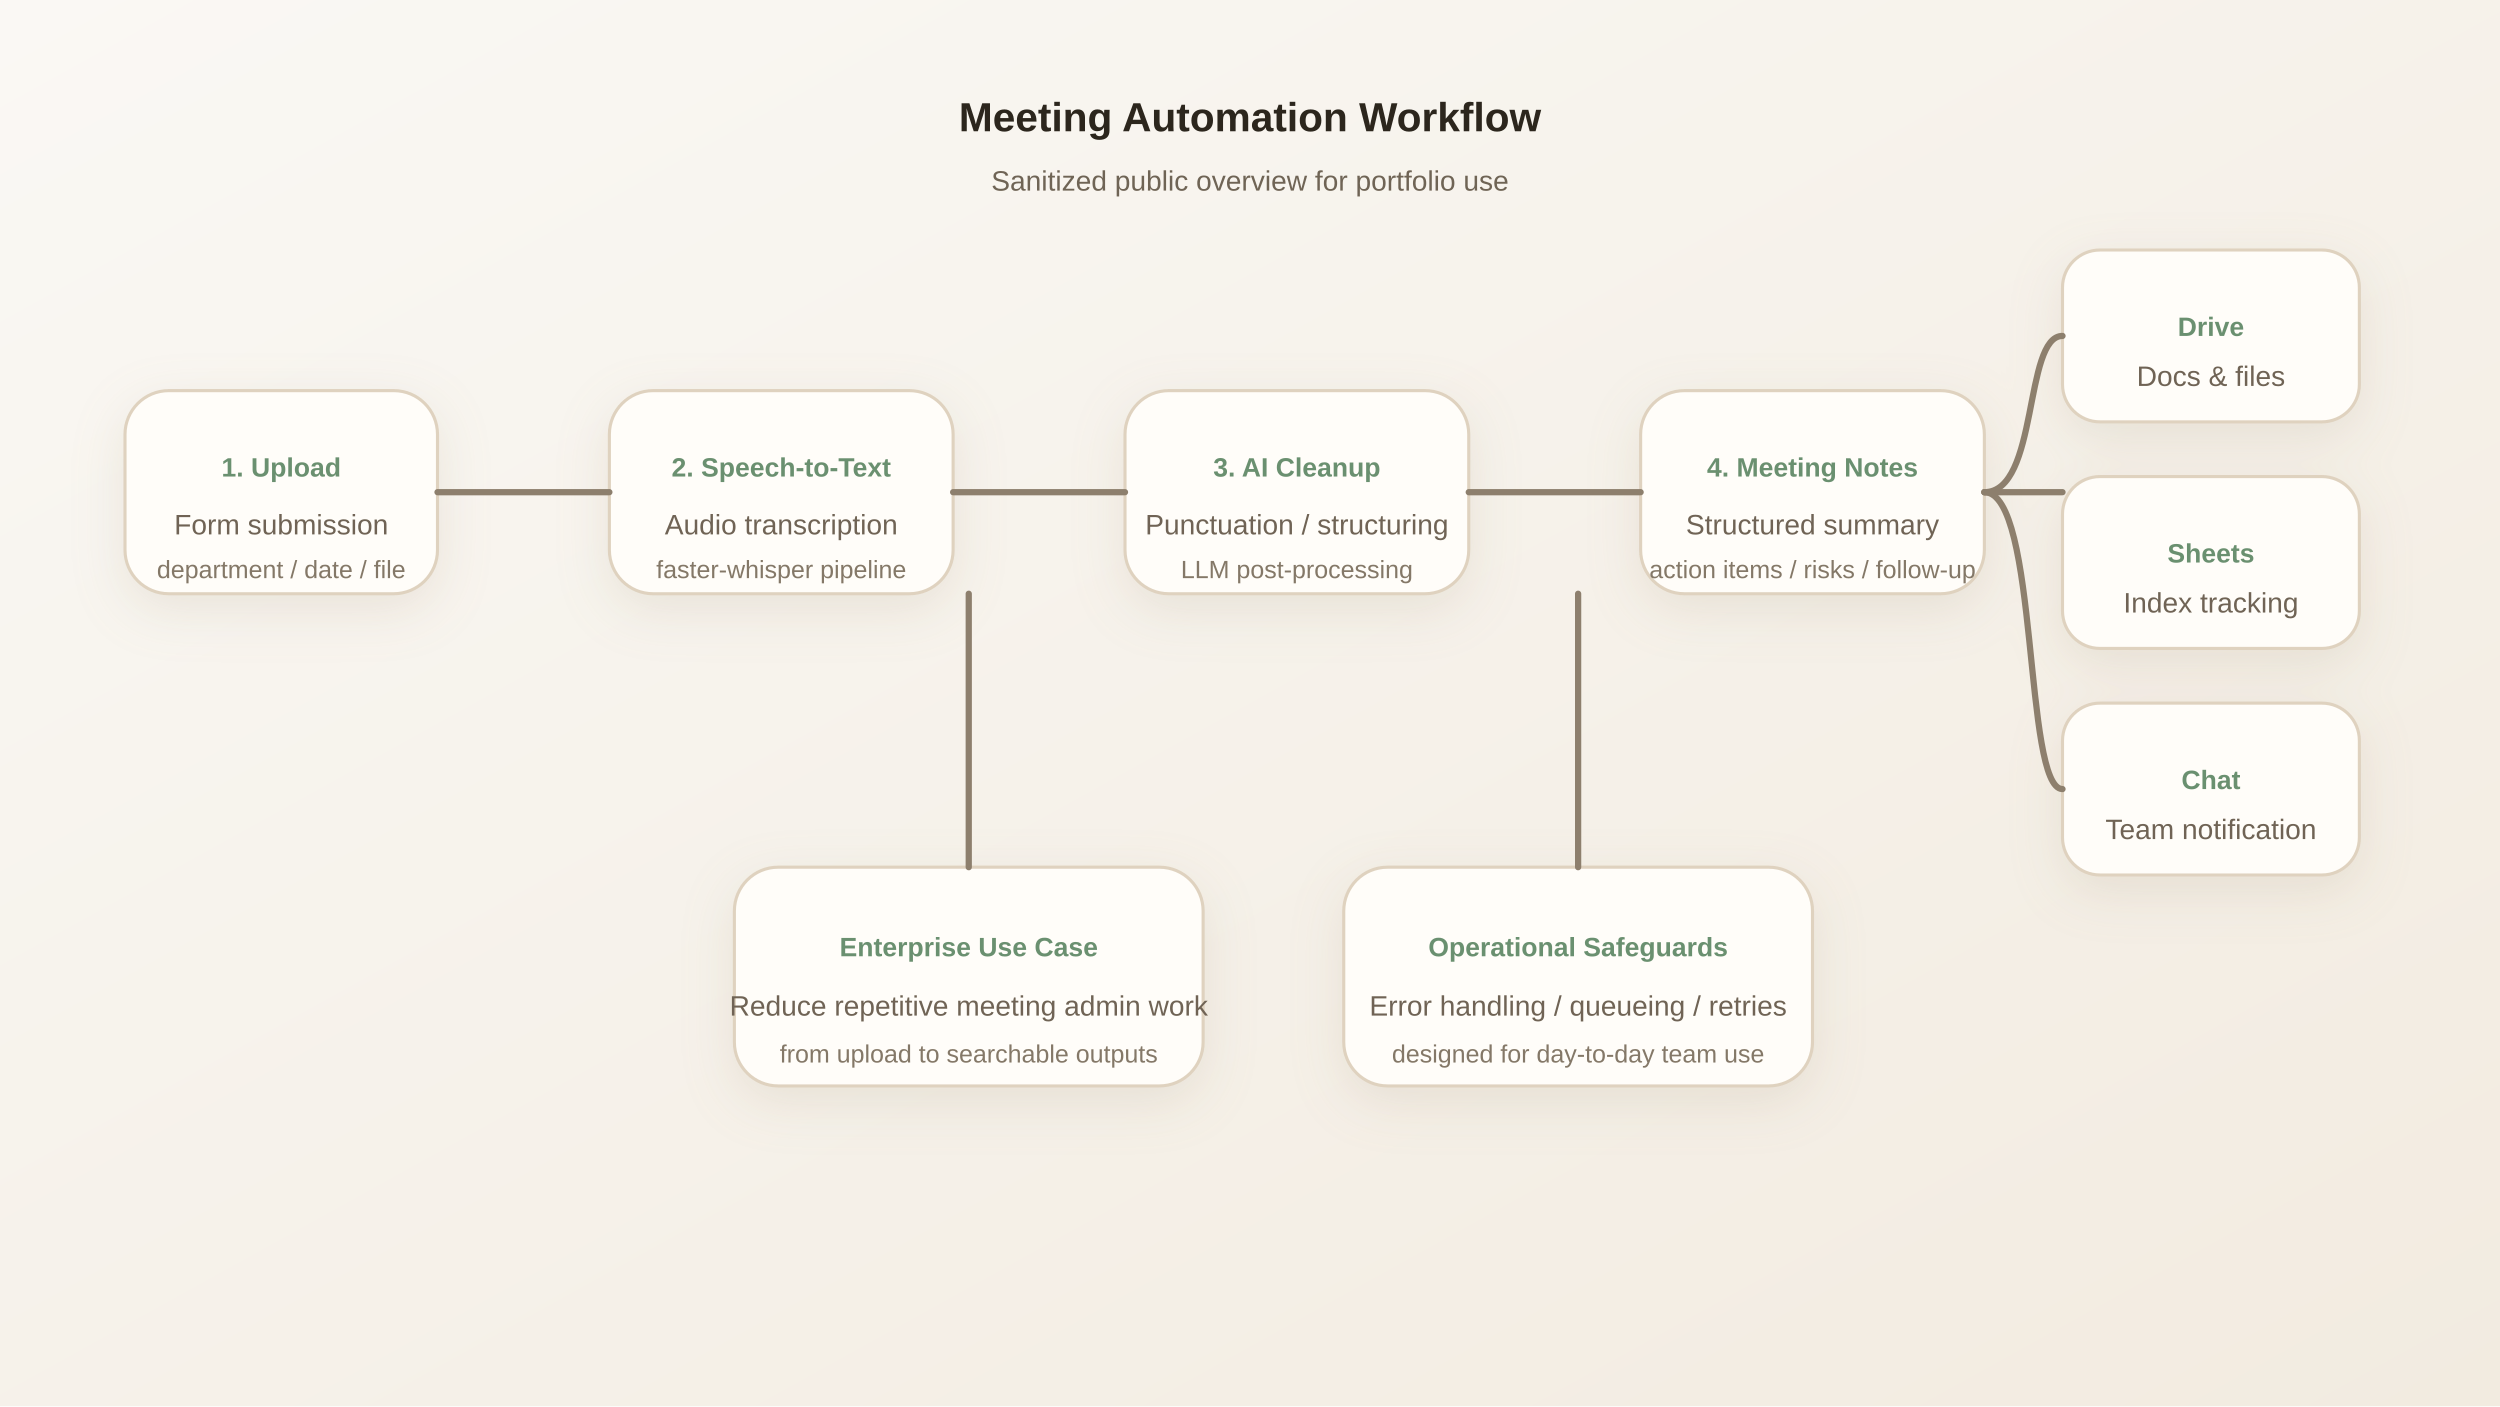
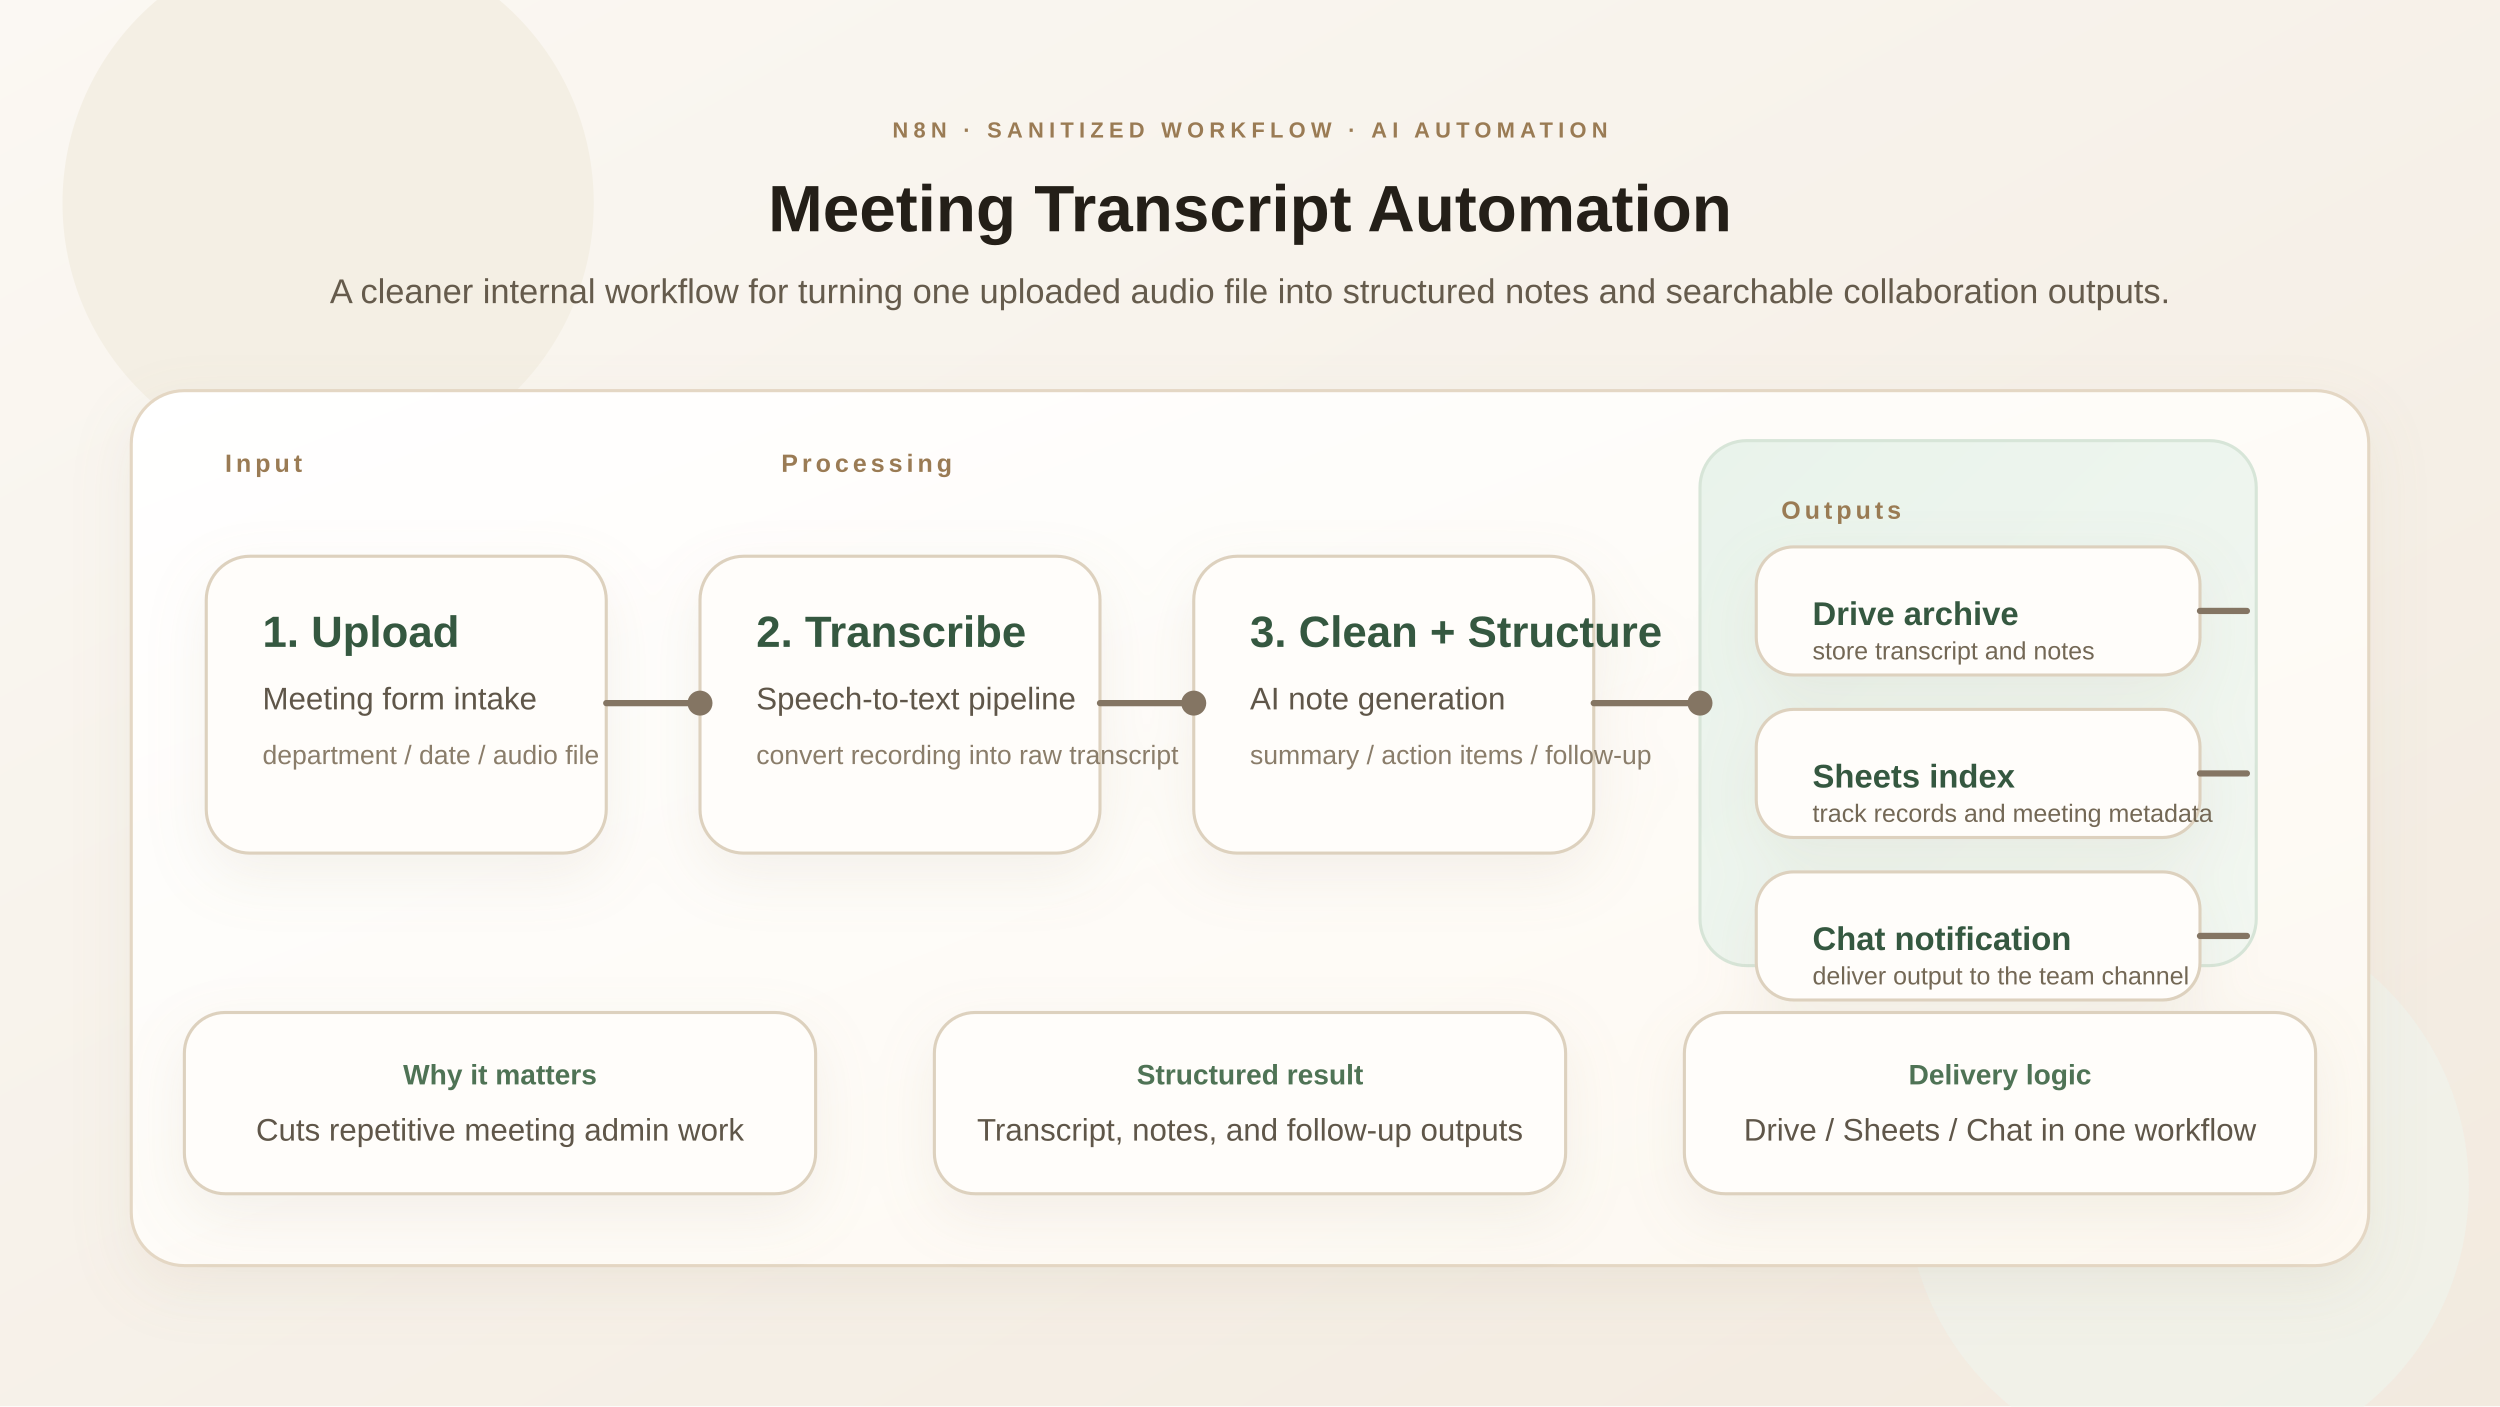
<svg xmlns="http://www.w3.org/2000/svg" width="1600" height="900" viewBox="0 0 1600 900" role="img" aria-labelledby="title desc">
  <defs>
    <linearGradient id="bg" x1="0" x2="1" y1="0" y2="1">
-       <stop offset="0%" stop-color="#faf8f4" />
-       <stop offset="100%" stop-color="#f2ebe0" />
+       <stop offset="0%" stop-color="#fbf8f3" />
+       <stop offset="100%" stop-color="#f2eadf" />
+     </linearGradient>
+     <linearGradient id="panel" x1="0" x2="1" y1="0" y2="1">
+       <stop offset="0%" stop-color="#ffffff" />
+       <stop offset="100%" stop-color="#fdf8f0" />
+     </linearGradient>
+     <linearGradient id="accent" x1="0" x2="1" y1="0" y2="1">
+       <stop offset="0%" stop-color="#e9f3eb" />
+       <stop offset="100%" stop-color="#f2f7f1" />
    </linearGradient>
    <filter id="shadow" x="-20%" y="-20%" width="140%" height="140%">
-       <feDropShadow dx="0" dy="10" stdDeviation="16" flood-color="#b9aa94" flood-opacity=".22" />
+       <feDropShadow dx="0" dy="14" stdDeviation="18" flood-color="#b7a88f" flood-opacity=".14" />
    </filter>
    <style>
-       .label{font:600 26px 'Noto Sans TC',Arial,sans-serif;fill:#2c261d}
-       .sub{font:400 18px 'Noto Sans TC',Arial,sans-serif;fill:#6f6455}
-       .pill{font:700 17px 'Noto Sans TC',Arial,sans-serif;fill:#6b9070}
-       .small{font:500 16px 'Noto Sans TC',Arial,sans-serif;fill:#847867}
-       .card{fill:#fffdf9;stroke:#dfd2bf;stroke-width:2}
-       .line{stroke:#8d7f6d;stroke-width:4;fill:none;stroke-linecap:round;stroke-linejoin:round}
+       .eyebrow{font:700 14px 'Noto Sans TC',Arial,sans-serif;letter-spacing:.24em;text-transform:uppercase;fill:#9a7b54}
+       .title{font:700 42px 'Noto Sans TC',Arial,sans-serif;fill:#241f18}
+       .lead{font:400 22px 'Noto Sans TC',Arial,sans-serif;fill:#655b4c}
+       .section{font:700 16px 'Noto Sans TC',Arial,sans-serif;letter-spacing:.16em;text-transform:uppercase;fill:#9a7b54}
+       .cardTitle{font:700 28px 'Noto Sans TC',Arial,sans-serif;fill:#355840}
+       .cardBody{font:500 20px 'Noto Sans TC',Arial,sans-serif;fill:#5f5648}
+       .cardMeta{font:400 17px 'Noto Sans TC',Arial,sans-serif;fill:#8a7d6a}
+       .miniTitle{font:700 21px 'Noto Sans TC',Arial,sans-serif;fill:#355840}
+       .miniMeta{font:500 16px 'Noto Sans TC',Arial,sans-serif;fill:#736755}
+       .pill{font:700 18px 'Noto Sans TC',Arial,sans-serif;fill:#4f7355}
+       .frame{fill:url(#panel);stroke:#e4d7c4;stroke-width:2}
+       .routeFrame{fill:url(#accent);stroke:#d7e5d8;stroke-width:2}
+       .card{fill:#fffdfa;stroke:#ddd1be;stroke-width:2}
+       .line{stroke:#847563;stroke-width:4;fill:none;stroke-linecap:round;stroke-linejoin:round}
    </style>
  </defs>
  <rect width="1600" height="900" fill="url(#bg)" />
-   <text x="800" y="84" text-anchor="middle" class="label">Meeting Automation Workflow</text>
-   <text x="800" y="122" text-anchor="middle" class="sub">Sanitized public overview for portfolio use</text>
+   <circle cx="210" cy="130" r="170" fill="#f4efe4" />
+   <circle cx="1400" cy="760" r="180" fill="#eef5ef" opacity=".55" />
+   <text x="800" y="88" text-anchor="middle" class="eyebrow">N8N · SANITIZED WORKFLOW · AI AUTOMATION</text>
+   <text x="800" y="148" text-anchor="middle" class="title">Meeting Transcript Automation</text>
+   <text x="800" y="194" text-anchor="middle" class="lead">A cleaner internal workflow for turning one uploaded audio file into structured notes and searchable collaboration outputs.</text>
  <g filter="url(#shadow)">
-     <rect class="card" x="80" y="250" rx="28" ry="28" width="200" height="130" />
-     <text x="180" y="305" text-anchor="middle" class="pill">1. Upload</text>
-     <text x="180" y="342" text-anchor="middle" class="sub">Form submission</text>
-     <text x="180" y="370" text-anchor="middle" class="small">department / date / file</text>
-     <rect class="card" x="390" y="250" rx="28" ry="28" width="220" height="130" />
-     <text x="500" y="305" text-anchor="middle" class="pill">2. Speech-to-Text</text>
-     <text x="500" y="342" text-anchor="middle" class="sub">Audio transcription</text>
-     <text x="500" y="370" text-anchor="middle" class="small">faster-whisper pipeline</text>
-     <rect class="card" x="720" y="250" rx="28" ry="28" width="220" height="130" />
-     <text x="830" y="305" text-anchor="middle" class="pill">3. AI Cleanup</text>
-     <text x="830" y="342" text-anchor="middle" class="sub">Punctuation / structuring</text>
-     <text x="830" y="370" text-anchor="middle" class="small">LLM post-processing</text>
-     <rect class="card" x="1050" y="250" rx="28" ry="28" width="220" height="130" />
-     <text x="1160" y="305" text-anchor="middle" class="pill">4. Meeting Notes</text>
-     <text x="1160" y="342" text-anchor="middle" class="sub">Structured summary</text>
-     <text x="1160" y="370" text-anchor="middle" class="small">action items / risks / follow-up</text>
-     <rect class="card" x="1320" y="160" rx="24" ry="24" width="190" height="110" />
-     <text x="1415" y="215" text-anchor="middle" class="pill">Drive</text>
-     <text x="1415" y="247" text-anchor="middle" class="sub">Docs &amp; files</text>
-     <rect class="card" x="1320" y="305" rx="24" ry="24" width="190" height="110" />
-     <text x="1415" y="360" text-anchor="middle" class="pill">Sheets</text>
-     <text x="1415" y="392" text-anchor="middle" class="sub">Index tracking</text>
-     <rect class="card" x="1320" y="450" rx="24" ry="24" width="190" height="110" />
-     <text x="1415" y="505" text-anchor="middle" class="pill">Chat</text>
-     <text x="1415" y="537" text-anchor="middle" class="sub">Team notification</text>
-     <rect class="card" x="470" y="555" rx="28" ry="28" width="300" height="140" />
-     <text x="620" y="612" text-anchor="middle" class="pill">Enterprise Use Case</text>
-     <text x="620" y="650" text-anchor="middle" class="sub">Reduce repetitive meeting admin work</text>
-     <text x="620" y="680" text-anchor="middle" class="small">from upload to searchable outputs</text>
-     <rect class="card" x="860" y="555" rx="28" ry="28" width="300" height="140" />
-     <text x="1010" y="612" text-anchor="middle" class="pill">Operational Safeguards</text>
-     <text x="1010" y="650" text-anchor="middle" class="sub">Error handling / queueing / retries</text>
-     <text x="1010" y="680" text-anchor="middle" class="small">designed for day-to-day team use</text>
+     <rect class="frame" x="84" y="250" rx="34" ry="34" width="1432" height="560" />
+     <rect class="routeFrame" x="1088" y="282" rx="30" ry="30" width="356" height="336" />
  </g>
-   <path class="line" d="M280 315 H390" />
-   <path class="line" d="M610 315 H720" />
-   <path class="line" d="M940 315 H1050" />
-   <path class="line" d="M1270 315 H1320" />
-   <path class="line" d="M1270 315 C1305 315,1295 215,1320 215" />
-   <path class="line" d="M1270 315 C1305 315,1295 505,1320 505" />
-   <path class="line" d="M620 380 V555" />
-   <path class="line" d="M1010 380 V555" />
+   <text x="144" y="302" class="section">Input</text>
+   <text x="500" y="302" class="section">Processing</text>
+   <text x="1140" y="332" class="section">Outputs</text>
+   <g filter="url(#shadow)">
+     <rect class="card" x="132" y="356" rx="28" ry="28" width="256" height="190" />
+     <text x="168" y="414" class="cardTitle">1. Upload</text>
+     <text x="168" y="454" class="cardBody">Meeting form intake</text>
+     <text x="168" y="489" class="cardMeta">department / date / audio file</text>
+     <rect class="card" x="448" y="356" rx="28" ry="28" width="256" height="190" />
+     <text x="484" y="414" class="cardTitle">2. Transcribe</text>
+     <text x="484" y="454" class="cardBody">Speech-to-text pipeline</text>
+     <text x="484" y="489" class="cardMeta">convert recording into raw transcript</text>
+     <rect class="card" x="764" y="356" rx="28" ry="28" width="256" height="190" />
+     <text x="800" y="414" class="cardTitle">3. Clean + Structure</text>
+     <text x="800" y="454" class="cardBody">AI note generation</text>
+     <text x="800" y="489" class="cardMeta">summary / action items / follow-up</text>
+     <rect class="card" x="1124" y="350" rx="24" ry="24" width="284" height="82" />
+     <text x="1160" y="400" class="miniTitle">Drive archive</text>
+     <text x="1160" y="422" class="miniMeta">store transcript and notes</text>
+     <rect class="card" x="1124" y="454" rx="24" ry="24" width="284" height="82" />
+     <text x="1160" y="504" class="miniTitle">Sheets index</text>
+     <text x="1160" y="526" class="miniMeta">track records and meeting metadata</text>
+     <rect class="card" x="1124" y="558" rx="24" ry="24" width="284" height="82" />
+     <text x="1160" y="608" class="miniTitle">Chat notification</text>
+     <text x="1160" y="630" class="miniMeta">deliver output to the team channel</text>
+     <rect class="card" x="118" y="648" rx="26" ry="26" width="404" height="116" />
+     <text x="320" y="694" text-anchor="middle" class="pill">Why it matters</text>
+     <text x="320" y="730" text-anchor="middle" class="cardBody">Cuts repetitive meeting admin work</text>
+     <rect class="card" x="598" y="648" rx="26" ry="26" width="404" height="116" />
+     <text x="800" y="694" text-anchor="middle" class="pill">Structured result</text>
+     <text x="800" y="730" text-anchor="middle" class="cardBody">Transcript, notes, and follow-up outputs</text>
+     <rect class="card" x="1078" y="648" rx="26" ry="26" width="404" height="116" />
+     <text x="1280" y="694" text-anchor="middle" class="pill">Delivery logic</text>
+     <text x="1280" y="730" text-anchor="middle" class="cardBody">Drive / Sheets / Chat in one workflow</text>
+   </g>
+   <path class="line" d="M388 450 H448" />
+   <path class="line" d="M704 450 H764" />
+   <path class="line" d="M1020 450 H1088" />
+   <path class="line" d="M1408 391 H1438" />
+   <path class="line" d="M1408 495 H1438" />
+   <path class="line" d="M1408 599 H1438" />
+   <circle cx="1088" cy="450" r="8" fill="#847563" />
+   <circle cx="448" cy="450" r="8" fill="#847563" />
+   <circle cx="764" cy="450" r="8" fill="#847563" />
</svg>
